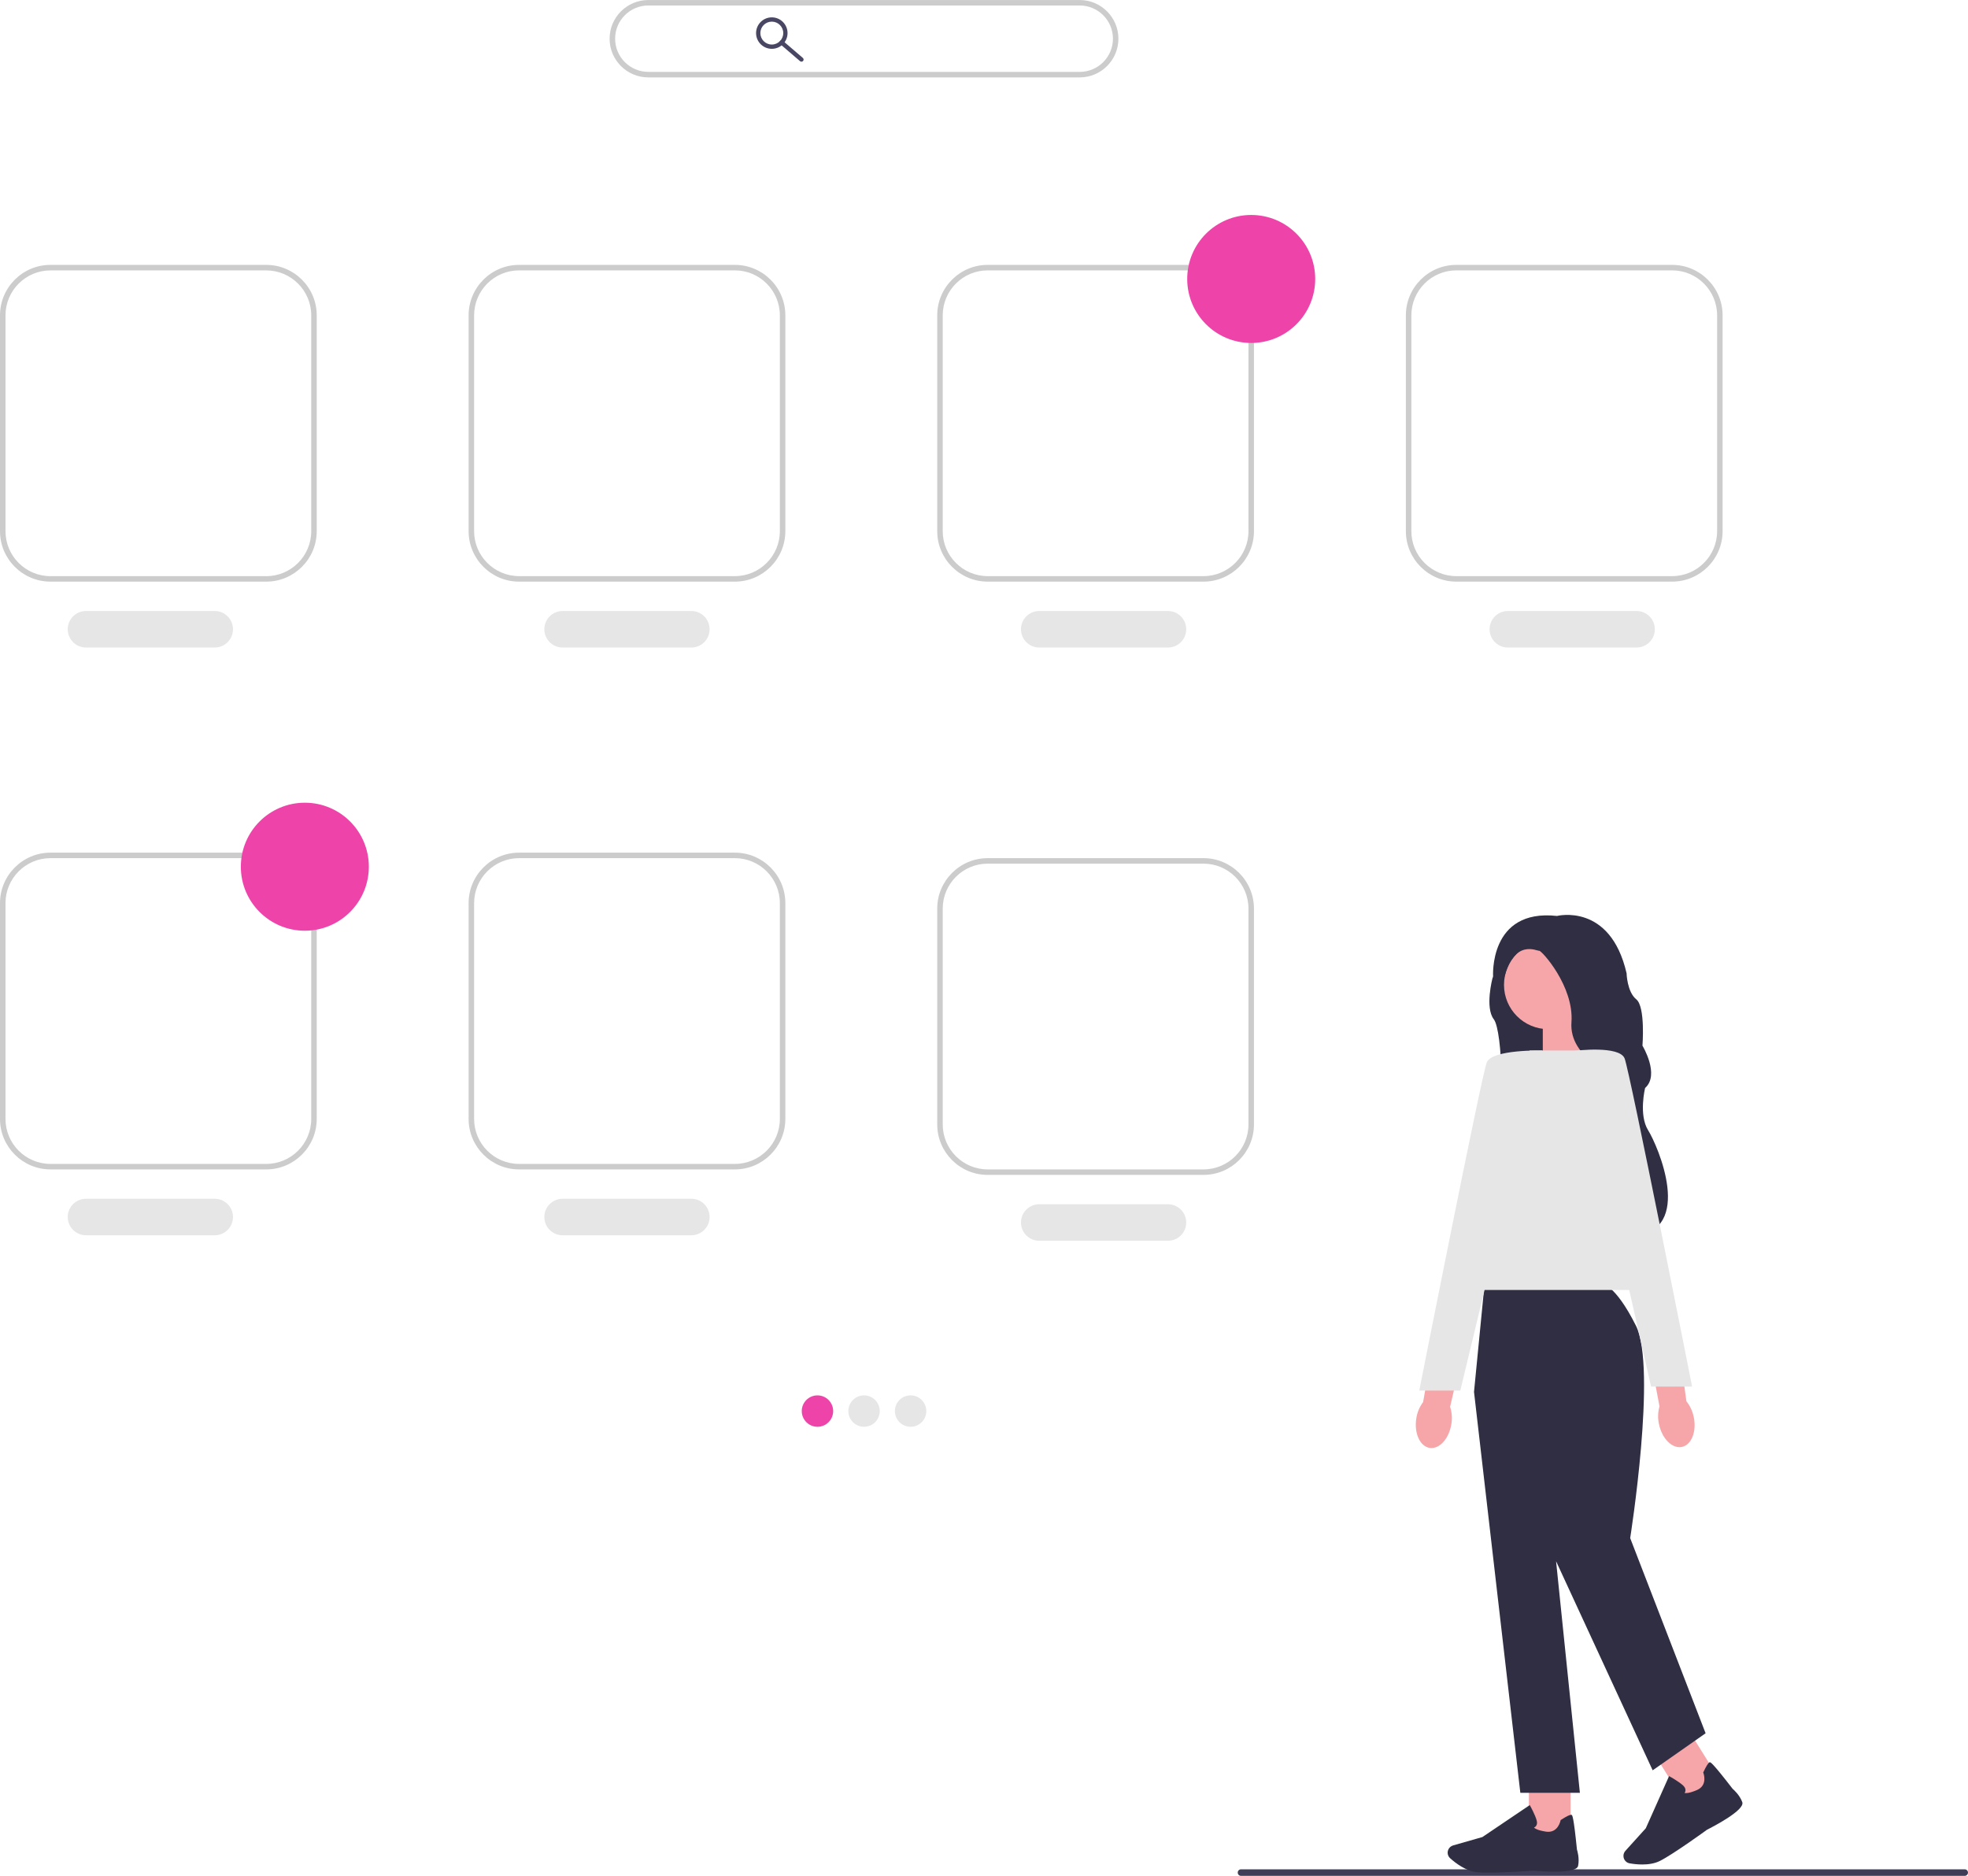
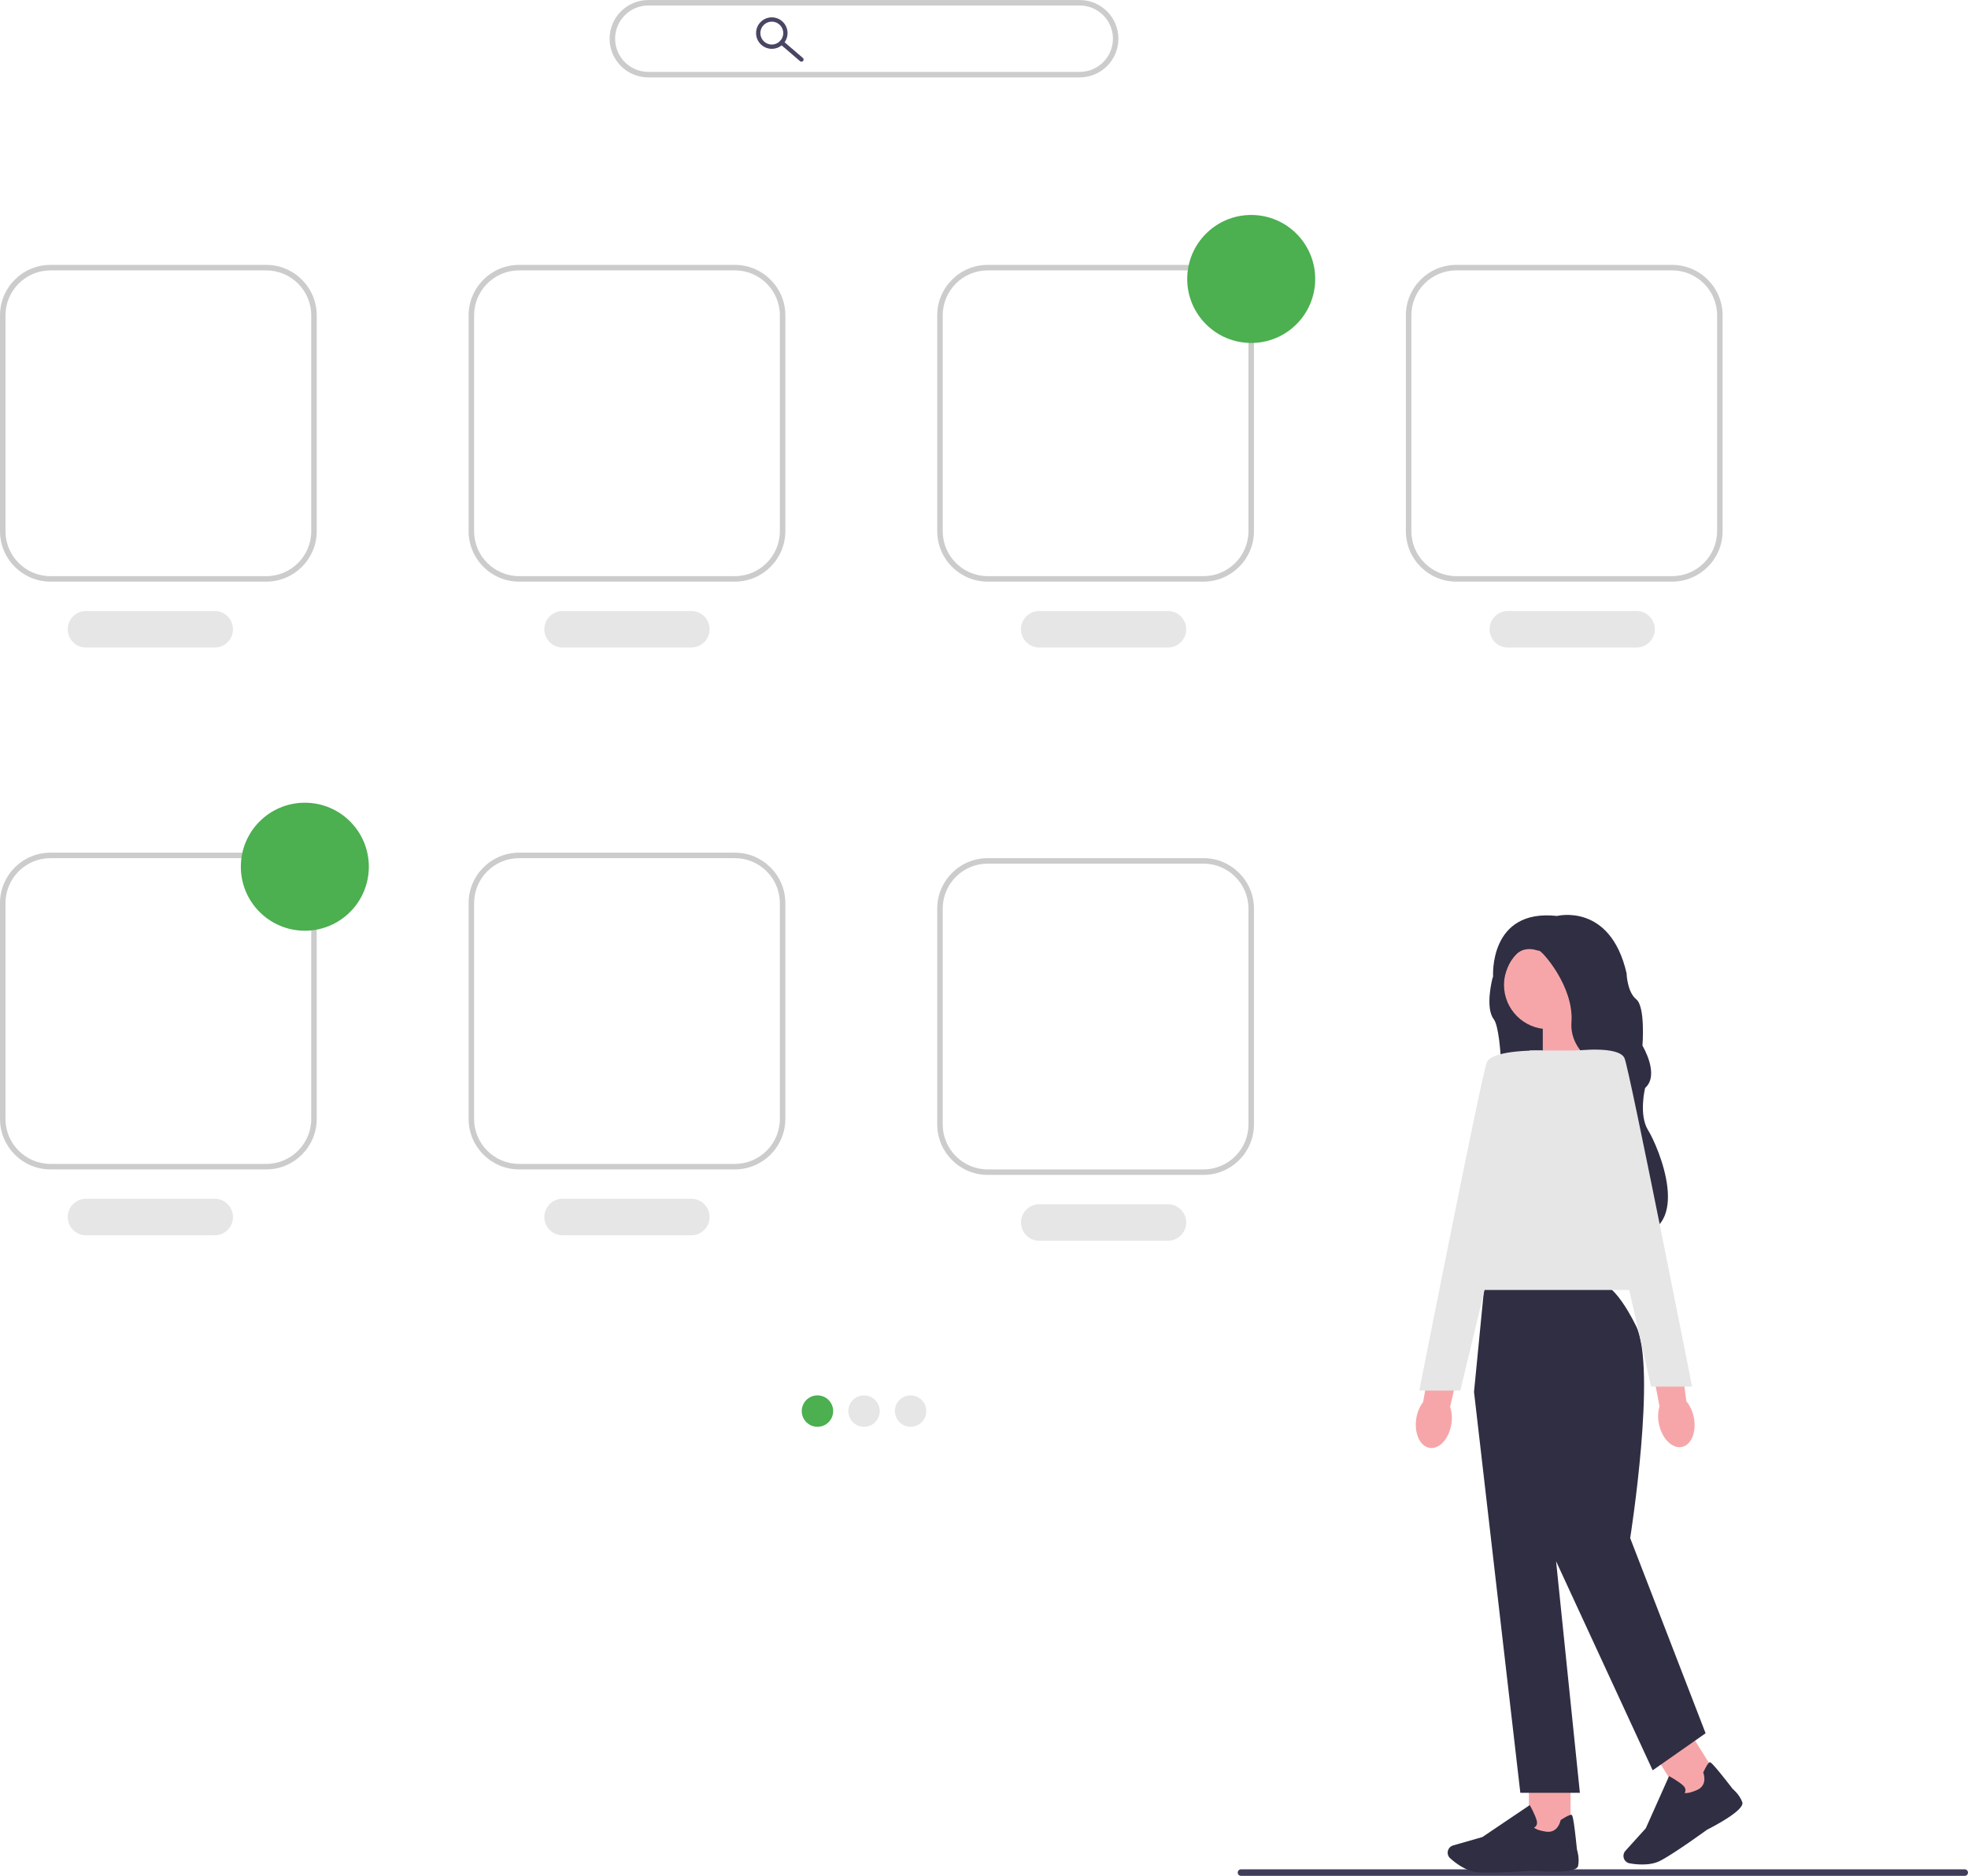
<svg xmlns="http://www.w3.org/2000/svg" width="716.79" height="683.19" viewBox="0 0 716.79 683.19">
  <path d="m450.81,682c0,.66.53,1.19,1.19,1.19h263.59c.66,0,1.19-.53,1.19-1.19s-.53-1.19-1.19-1.19h-263.59c-.66,0-1.19.53-1.19,1.19Z" fill="#3f3d58" />
  <g>
    <path d="m546.64,348.65l-3.05,7.63s-2.81,10.68.48,14.94,4.02,36.87.49,39.28c-3.54,2.41,44.82-22.33,44.82-22.33,0,0-18.88-43.78-19.2-43.94s-12.69-4.02-12.69-4.02l-10.84,8.43Z" fill="#2f2e43" />
    <polygon points="578.12 386.36 561.92 391.69 561.92 368.37 576.62 368.37 578.12 386.36" fill="#f6a6a9" />
    <path id="uuid-48393ca6-ae17-4485-8fd8-05ea309d195e-63" d="m528.6,518.76c-.88,5.34-4.44,9.17-7.96,8.56-3.52-.62-5.66-5.45-4.78-10.79.32-2.14,1.17-4.16,2.47-5.9l4.02-22.59,10.93,2.29-5.12,22.02c.67,2.08.83,4.28.44,6.41,0,0,0,0,0,0Z" fill="#f6a6a9" />
    <rect x="556.86" y="647.44" width="15.18" height="21.53" fill="#f6a6a9" />
    <path d="m542.08,682c-1.6,0-3.02-.04-4.09-.14-4.03-.37-7.88-3.34-9.81-5.08-.87-.78-1.15-2.03-.69-3.1h0c.32-.77.97-1.35,1.78-1.58l10.65-3.04,17.25-11.64.19.34c.07.13,1.77,3.18,2.33,5.24.22.78.16,1.44-.17,1.94-.23.35-.54.55-.8.67.31.33,1.29.99,4.3,1.47,4.4.7,5.32-3.86,5.36-4.05l.03-.15.13-.08c2.09-1.35,3.38-1.96,3.83-1.83.28.08.74.22,1.99,12.64.13.39,1,3.25.41,5.98-.65,2.97-13.63,1.95-16.23,1.71-.07,0-9.8.7-16.46.7Z" fill="#2f2e43" />
    <rect x="606.91" y="632.91" width="15.18" height="21.53" transform="translate(-247.53 422.68) rotate(-31.95)" fill="#f6a6a9" />
    <path d="m598.14,679.05c-1.78,0-3.42-.21-4.58-.42-1.15-.2-2.04-1.11-2.23-2.26h0c-.13-.83.11-1.66.67-2.28l7.43-8.22,8.48-19,.35.19c.13.07,3.18,1.76,4.75,3.21.6.55.9,1.14.88,1.74,0,.42-.17.76-.32.99.44.11,1.62.16,4.43-1.03,4.1-1.73,2.48-6.09,2.4-6.28l-.06-.14.07-.14c1.06-2.25,1.83-3.46,2.28-3.58.28-.08.75-.2,8.38,9.67.31.26,2.57,2.22,3.51,4.86,1.02,2.87-10.54,8.87-12.86,10.04-.07.06-12.17,8.85-17.13,11.35-1.97.99-4.3,1.3-6.43,1.3Z" fill="#2f2e43" />
    <path d="m583.21,467.41h-42.48l-3.86,39.52,16.87,146.02h21.69l-8.67-84.34,35.18,76.14,19.28-13.49-27.47-71.08s9.81-61.93,2.1-77.35c-7.71-15.42-12.63-15.42-12.63-15.42Z" fill="#2f2e43" />
    <polygon points="604.34 469.82 530.6 469.82 557.11 382.59 586.51 382.59 604.34 469.82" fill="#e6e6e6" />
    <path d="m561.75,382.6s-18.31-.48-20.24,4.34c-1.93,4.82-24.58,119.52-24.58,119.52h14.94l29.88-123.86Z" fill="#e6e6e6" />
    <circle cx="563.93" cy="358.68" r="16.14" fill="#f6a6a9" />
    <path d="m567.06,333.6s19.44-4.98,25.38,20.88c0,0,.16,6.75,3.53,9.48,3.37,2.73,2.25,16.87,2.25,16.87,0,0,6.43,10.6.96,15.42,0,0-2.41,9.8,1.12,15.42,3.53,5.62,16.87,36.55-5.3,38.43,0,0-11.24-6.79-5.94-27.03,5.3-20.24-.64-31.42-.64-31.42,0,0-17.03-6.17-16.06-19.35.96-13.17-10.92-26.18-11.73-26.02s-9.16-4.66-12.85,10.12l-3.96-.67s-1.66-24.87,23.24-22.14Z" fill="#2f2e43" />
    <g>
      <path id="uuid-5634515f-d760-4925-b0a8-442b9e09929d-64" d="m616.92,516.16c1.08,5.31-.89,10.15-4.4,10.83-3.51.67-7.22-3.08-8.3-8.39-.46-2.11-.39-4.31.21-6.39l-4.27-22.54,11.03-1.74,3.03,22.41c1.37,1.71,2.29,3.71,2.69,5.84,0,0,0,0,0,0Z" fill="#f6a6a9" />
      <path d="m573.66,382.7s16.13-2.04,18.06,2.78c1.93,4.82,24.58,119.52,24.58,119.52h-14.94s-27.69-122.29-27.69-122.29Z" fill="#e6e6e6" />
    </g>
  </g>
  <path d="m96.98,211.83H18.38c-10.13,0-18.38-8.24-18.38-18.38v-78.6c0-10.13,8.24-18.38,18.38-18.38h78.6c10.13,0,18.38,8.24,18.38,18.38v78.6c0,10.13-8.24,18.38-18.38,18.38ZM18.38,98.48c-9.03,0-16.38,7.35-16.38,16.38v78.6c0,9.03,7.35,16.38,16.38,16.38h78.6c9.03,0,16.38-7.35,16.38-16.38v-78.6c0-9.03-7.35-16.38-16.38-16.38H18.38Z" fill="#ccc" />
  <path d="m267.66,211.83h-78.6c-10.13,0-18.38-8.24-18.38-18.38v-78.6c0-10.13,8.24-18.38,18.38-18.38h78.6c10.13,0,18.38,8.24,18.38,18.38v78.6c0,10.13-8.24,18.38-18.38,18.38Zm-78.6-113.36c-9.03,0-16.38,7.35-16.38,16.38v78.6c0,9.03,7.35,16.38,16.38,16.38h78.6c9.03,0,16.38-7.35,16.38-16.38v-78.6c0-9.03-7.35-16.38-16.38-16.38h-78.6Z" fill="#ccc" />
  <path d="m267.66,425.9h-78.6c-10.13,0-18.38-8.24-18.38-18.38v-78.6c0-10.13,8.24-18.38,18.38-18.38h78.6c10.13,0,18.38,8.24,18.38,18.38v78.6c0,10.13-8.24,18.38-18.38,18.38Zm-78.6-113.36c-9.03,0-16.38,7.35-16.38,16.38v78.6c0,9.03,7.35,16.38,16.38,16.38h78.6c9.03,0,16.38-7.35,16.38-16.38v-78.6c0-9.03-7.35-16.38-16.38-16.38h-78.6Z" fill="#ccc" />
  <path d="m96.98,425.9H18.38c-10.13,0-18.38-8.24-18.38-18.38v-78.6c0-10.13,8.24-18.38,18.38-18.38h78.6c10.13,0,18.38,8.24,18.38,18.38v78.6c0,10.13-8.24,18.38-18.38,18.38Zm-78.6-113.36c-9.03,0-16.38,7.35-16.38,16.38v78.6c0,9.03,7.35,16.38,16.38,16.38h78.6c9.03,0,16.38-7.35,16.38-16.38v-78.6c0-9.03-7.35-16.38-16.38-16.38H18.38Z" fill="#ccc" />
-   <circle cx="111.03" cy="315.66" r="23.31" fill="#ee44aa" />
+   <circle cx="111.03" cy="315.66" r="23.31" fill="#4CAF50" />
  <path d="m438.34,211.83h-78.6c-10.13,0-18.38-8.24-18.38-18.38v-78.6c0-10.13,8.24-18.38,18.38-18.38h78.6c10.13,0,18.38,8.24,18.38,18.38v78.6c0,10.13-8.24,18.38-18.38,18.38Zm-78.6-113.36c-9.03,0-16.38,7.35-16.38,16.38v78.6c0,9.03,7.35,16.38,16.38,16.38h78.6c9.03,0,16.38-7.35,16.38-16.38v-78.6c0-9.03-7.35-16.38-16.38-16.38h-78.6Z" fill="#ccc" />
-   <circle cx="455.72" cy="101.6" r="23.31" fill="#ee44aa" />
+   <circle cx="455.72" cy="101.6" r="23.31" fill="#4CAF50" />
  <path d="m78.21,235.83H31.32c-3.67,0-6.65-2.98-6.65-6.65s2.98-6.65,6.65-6.65h46.89c3.67,0,6.65,2.98,6.65,6.65s-2.98,6.65-6.65,6.65Z" fill="#e6e6e6" />
  <path d="m251.8,235.83h-46.89c-3.67,0-6.65-2.98-6.65-6.65s2.98-6.65,6.65-6.65h46.89c3.67,0,6.65,2.98,6.65,6.65s-2.98,6.65-6.65,6.65Z" fill="#e6e6e6" />
  <path d="m425.4,235.83h-46.89c-3.67,0-6.65-2.98-6.65-6.65s2.98-6.65,6.65-6.65h46.89c3.67,0,6.65,2.98,6.65,6.65s-2.98,6.65-6.65,6.65Z" fill="#e6e6e6" />
  <path d="m438.34,427.9h-78.6c-10.13,0-18.38-8.24-18.38-18.38v-78.6c0-10.13,8.24-18.38,18.38-18.38h78.6c10.13,0,18.38,8.24,18.38,18.38v78.6c0,10.13-8.24,18.38-18.38,18.38Zm-78.6-113.36c-9.03,0-16.38,7.35-16.38,16.38v78.6c0,9.03,7.35,16.38,16.38,16.38h78.6c9.03,0,16.38-7.35,16.38-16.38v-78.6c0-9.03-7.35-16.38-16.38-16.38h-78.6Z" fill="#ccc" />
  <path d="m425.4,451.89h-46.89c-3.67,0-6.65-2.98-6.65-6.65s2.98-6.65,6.65-6.65h46.89c3.67,0,6.65,2.98,6.65,6.65s-2.98,6.65-6.65,6.65Z" fill="#e6e6e6" />
  <path d="m609.03,211.83h-78.6c-10.13,0-18.38-8.24-18.38-18.38v-78.6c0-10.13,8.24-18.38,18.38-18.38h78.6c10.13,0,18.38,8.24,18.38,18.38v78.6c0,10.13-8.24,18.38-18.38,18.38Zm-78.6-113.36c-9.03,0-16.38,7.35-16.38,16.38v78.6c0,9.03,7.35,16.38,16.38,16.38h78.6c9.03,0,16.38-7.35,16.38-16.38v-78.6c0-9.03-7.35-16.38-16.38-16.38h-78.6Z" fill="#ccc" />
  <path d="m596.08,235.83h-46.89c-3.67,0-6.65-2.98-6.65-6.65s2.98-6.65,6.65-6.65h46.89c3.67,0,6.65,2.98,6.65,6.65s-2.98,6.65-6.65,6.65Z" fill="#e6e6e6" />
  <path d="m78.21,449.89H31.32c-3.67,0-6.65-2.98-6.65-6.65s2.98-6.65,6.65-6.65h46.89c3.67,0,6.65,2.98,6.65,6.65s-2.98,6.65-6.65,6.65Z" fill="#e6e6e6" />
  <path d="m251.8,449.89h-46.89c-3.67,0-6.65-2.98-6.65-6.65s2.98-6.65,6.65-6.65h46.89c3.67,0,6.65,2.98,6.65,6.65s-2.98,6.65-6.65,6.65Z" fill="#e6e6e6" />
  <g>
-     <circle cx="297.74" cy="513.92" r="5.72" fill="#ee44aa" />
+     <circle cx="297.74" cy="513.92" r="5.72" fill="#4CAF50" />
    <circle cx="314.7" cy="513.92" r="5.72" fill="#e6e6e6" />
    <circle cx="331.66" cy="513.92" r="5.72" fill="#e6e6e6" />
  </g>
  <path d="m393.26,28.19h-157.14c-7.77,0-14.09-6.32-14.09-14.09s6.32-14.09,14.09-14.09h157.14c7.77,0,14.09,6.32,14.09,14.09s-6.32,14.09-14.09,14.09ZM236.13,2c-6.67,0-12.09,5.43-12.09,12.09s5.43,12.09,12.09,12.09h157.14c6.67,0,12.09-5.43,12.09-12.09s-5.43-12.09-12.09-12.09h-157.14Z" fill="#ccc" />
  <g>
    <path d="m281.11,17.78c-3.16,0-5.73-2.57-5.73-5.73s2.57-5.73,5.73-5.73,5.73,2.57,5.73,5.73-2.57,5.73-5.73,5.73Zm0-9.9c-2.3,0-4.17,1.87-4.17,4.17s1.87,4.17,4.17,4.17,4.17-1.87,4.17-4.17-1.87-4.17-4.17-4.17Z" fill="#484662" />
    <path d="m291.91,22.47c-.18,0-.36-.06-.51-.19l-7.24-6.21c-.33-.28-.36-.77-.08-1.1.28-.33.77-.36,1.1-.08l7.24,6.21c.33.28.36.77.08,1.1-.15.18-.37.27-.59.27Z" fill="#484662" />
  </g>
</svg>
